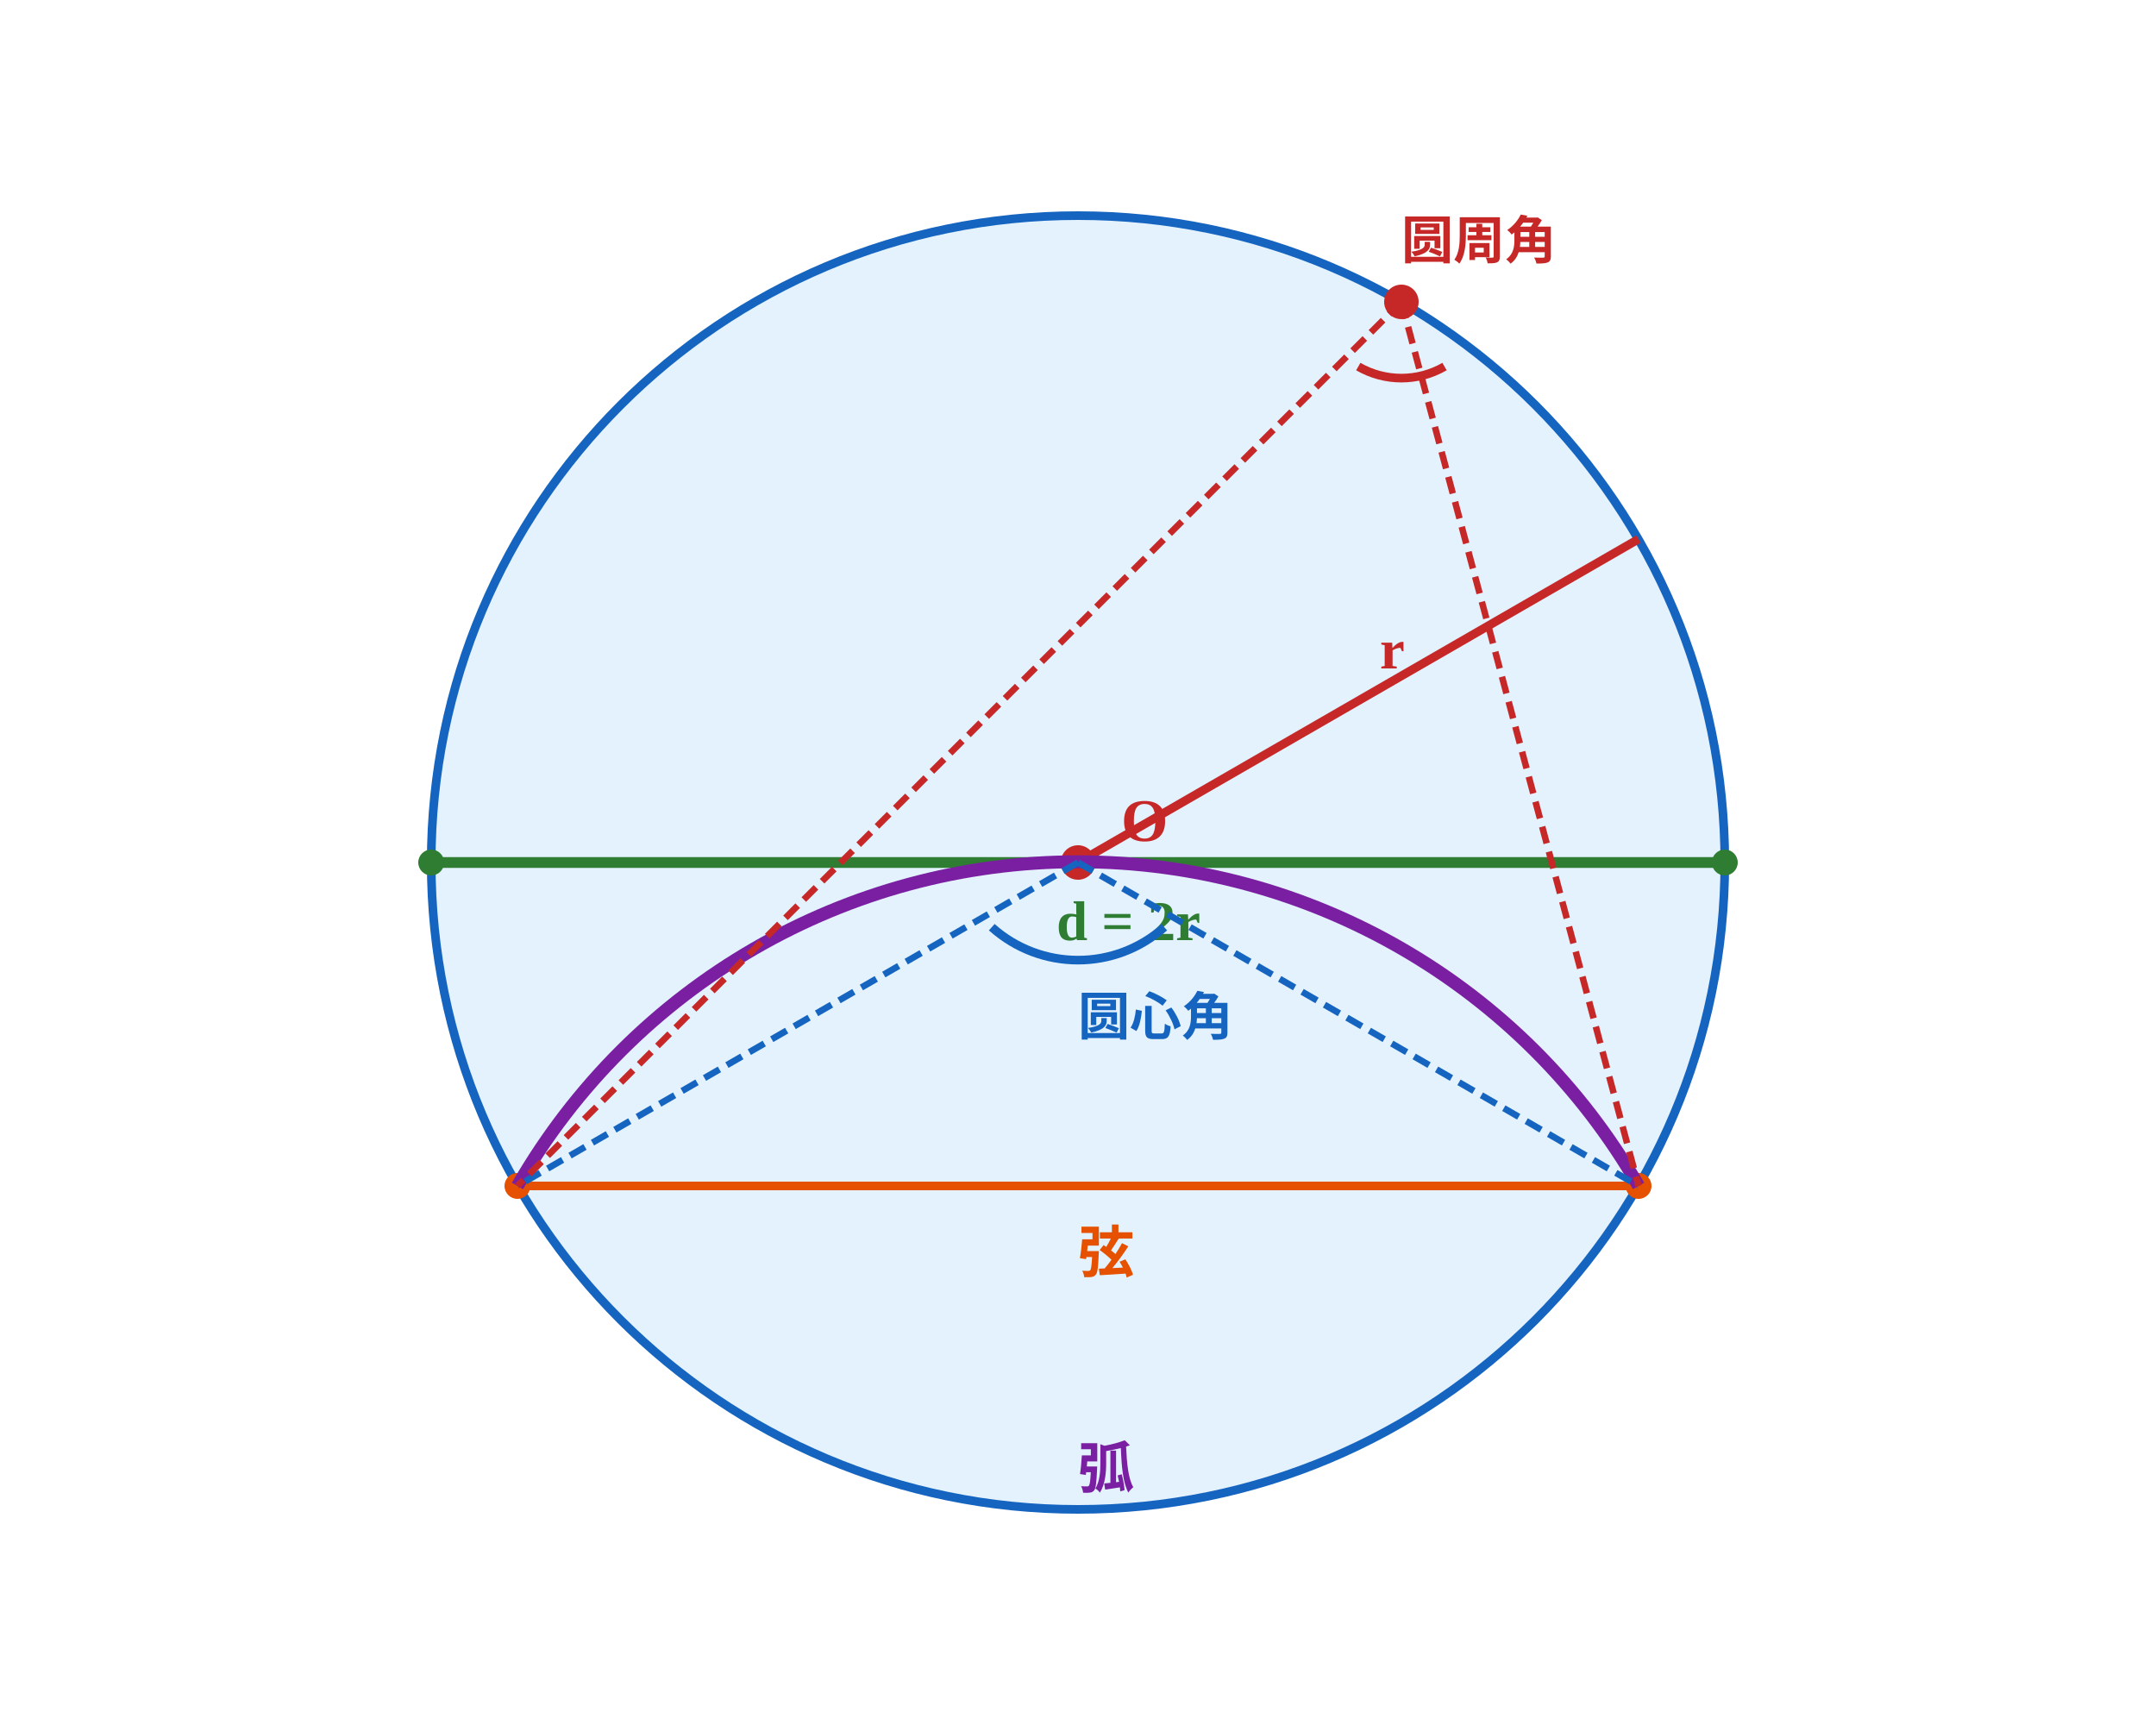
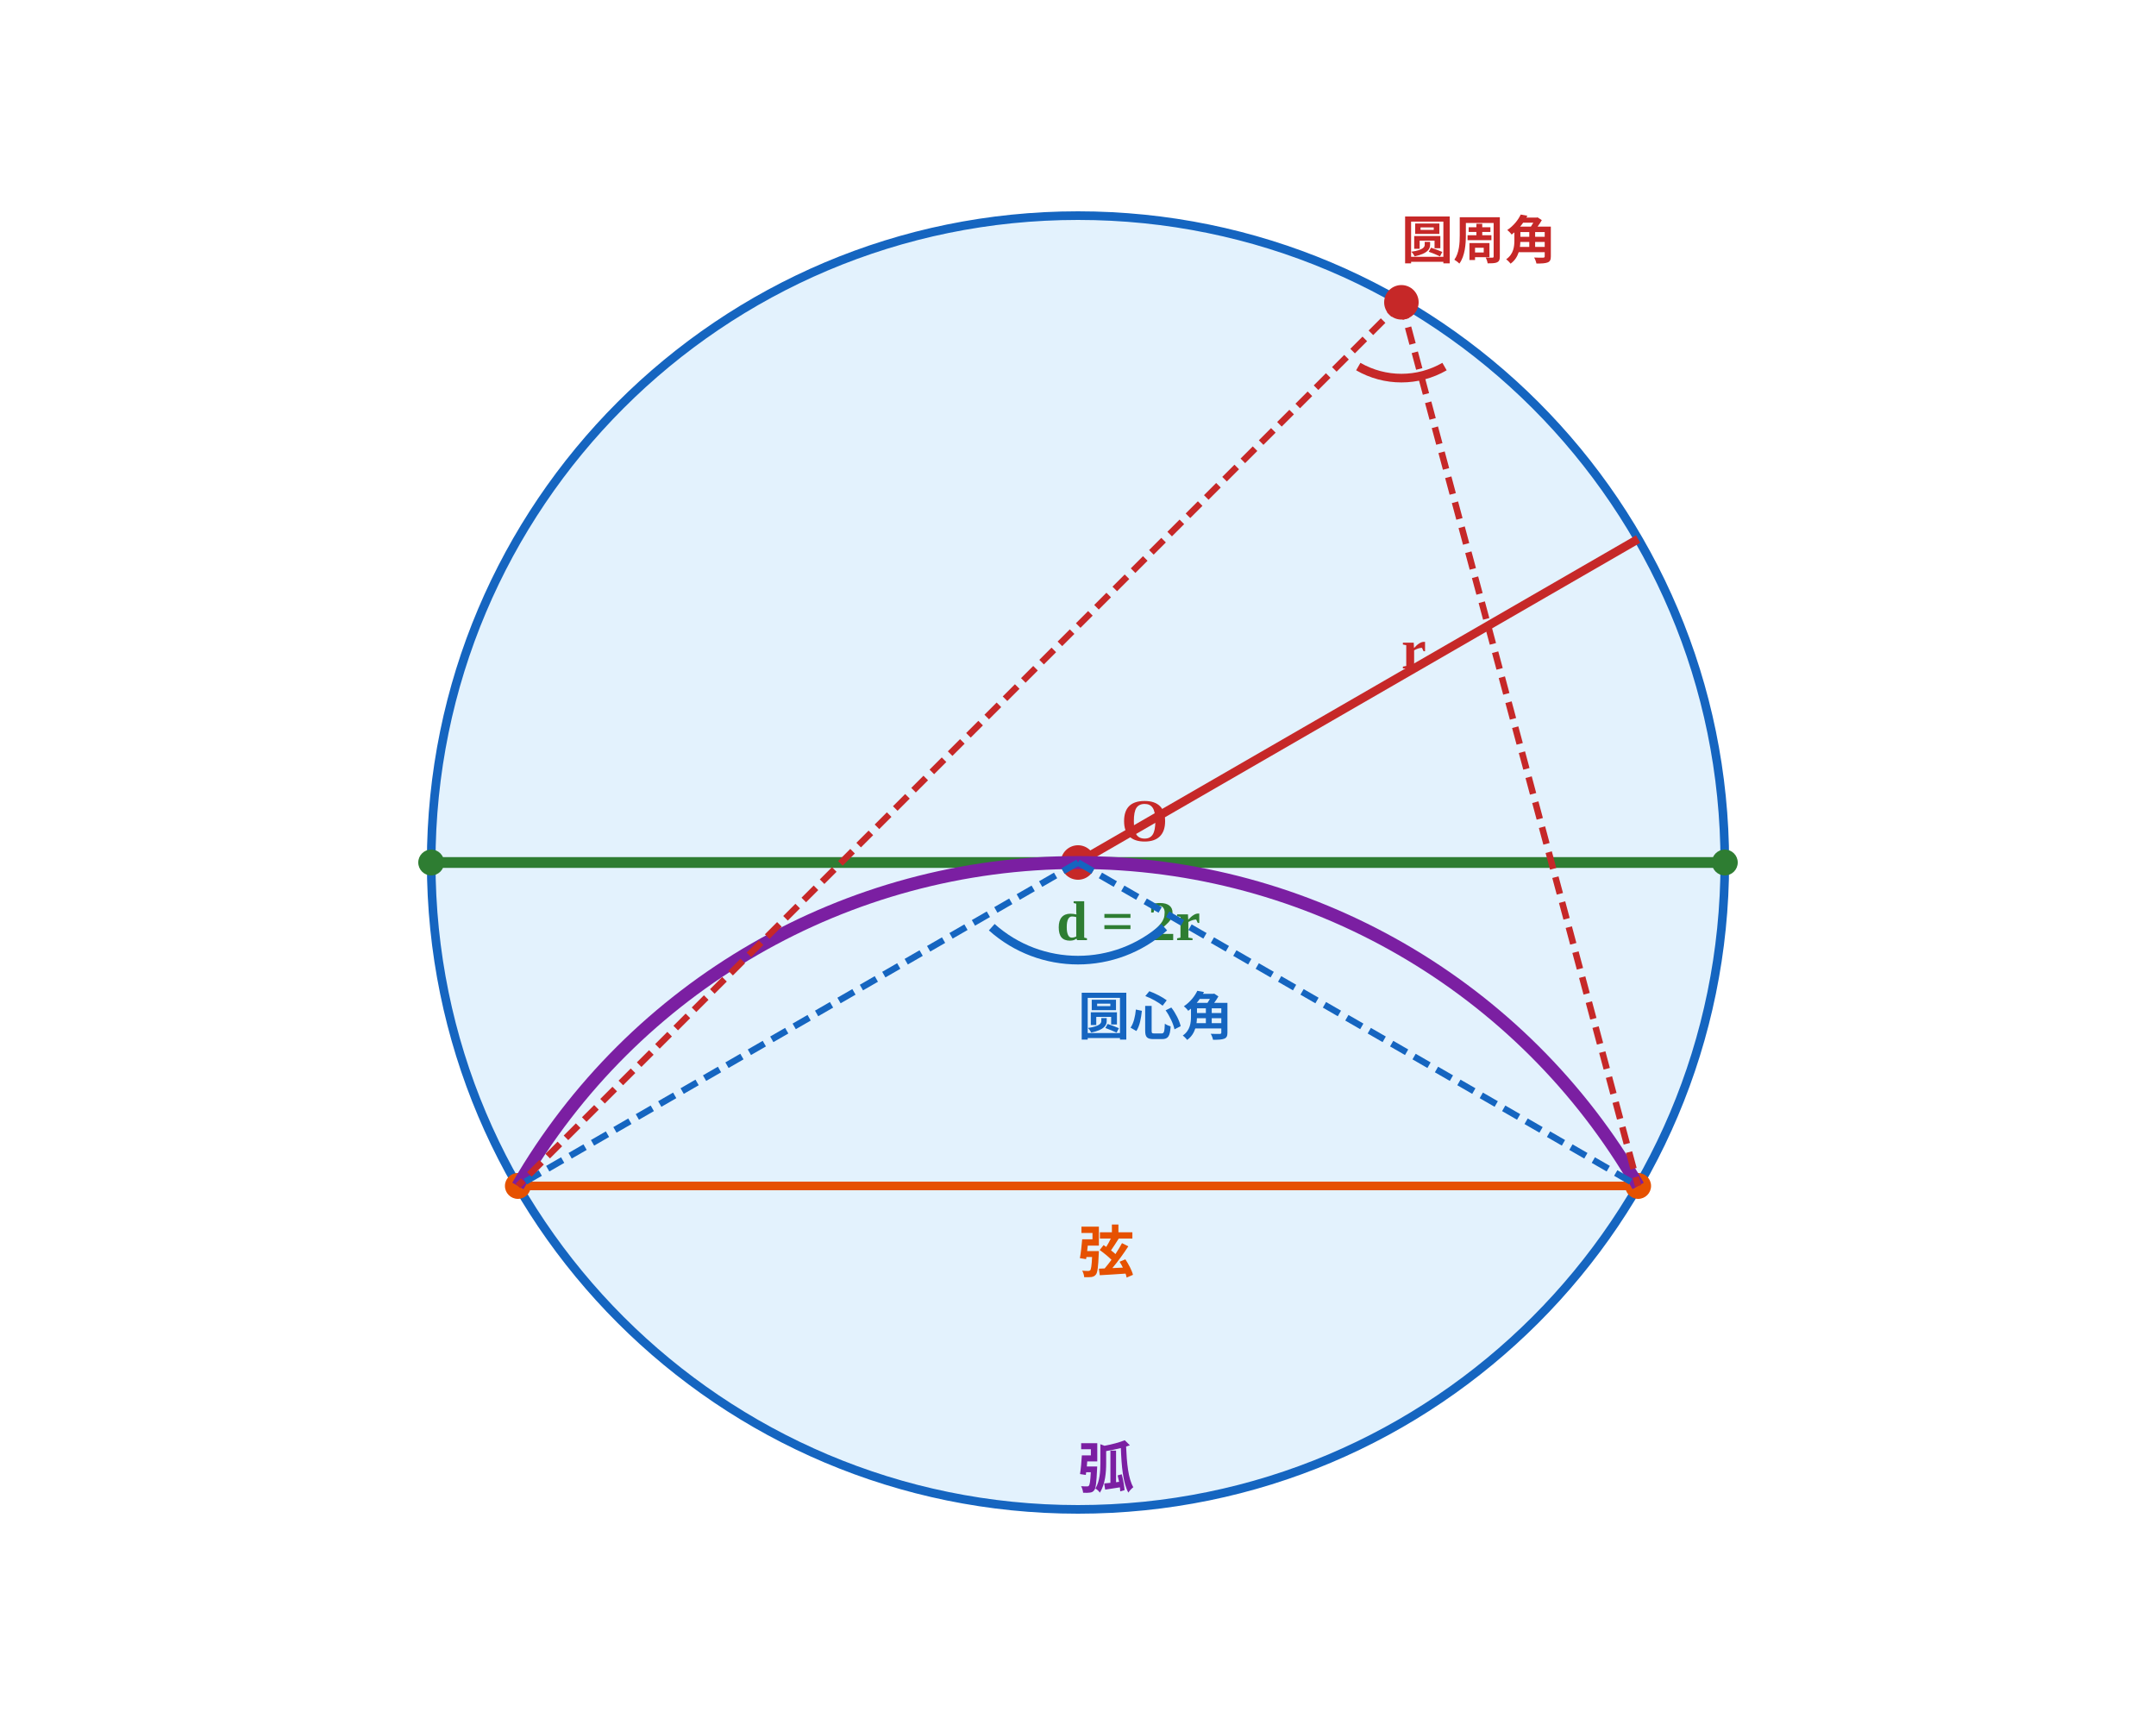
<svg xmlns="http://www.w3.org/2000/svg" viewBox="0 0 500 400" width="500" height="400">
  <circle cx="250" cy="200" r="150" fill="#e3f2fd" stroke="#1565c0" stroke-width="2" />
  <circle cx="250" cy="200" r="4" fill="#c62828" />
  <text x="260" y="195" font-size="14" font-weight="bold" fill="#c62828">O</text>
-   <line x1="250" y1="200" x2="380" y2="125" stroke="#c62828" stroke-width="2" />
-   <text x="320" y="155" font-size="13" fill="#c62828" font-weight="bold">r</text>
+   <line x1="250" y1="200" x2="379.9" y2="125" stroke="#c62828" stroke-width="2" />
+   <text x="325" y="155" font-size="13" fill="#c62828" font-weight="bold">r</text>
  <line x1="100" y1="200" x2="400" y2="200" stroke="#2e7d32" stroke-width="2.5" />
  <circle cx="100" cy="200" r="3" fill="#2e7d32" />
  <circle cx="400" cy="200" r="3" fill="#2e7d32" />
  <text x="245" y="218" font-size="13" fill="#2e7d32" font-weight="bold">d = 2r</text>
-   <line x1="120" y1="275" x2="380" y2="275" stroke="#e65100" stroke-width="2" />
-   <circle cx="120" cy="275" r="3" fill="#e65100" />
-   <circle cx="380" cy="275" r="3" fill="#e65100" />
+   <line x1="120.1" y1="275" x2="379.9" y2="275" stroke="#e65100" stroke-width="2" />
+   <circle cx="120.1" cy="275" r="3" fill="#e65100" />
+   <circle cx="379.9" cy="275" r="3" fill="#e65100" />
  <text x="250" y="295" font-size="13" fill="#e65100" font-weight="bold">弦</text>
-   <path d="M 120,275 A 150,150 0 0,1 380,275" fill="none" stroke="#7b1fa2" stroke-width="3" />
+   <path d="M 120.1,275 A 150,150 0 0,1 379.9,275" fill="none" stroke="#7b1fa2" stroke-width="3" />
  <text x="250" y="345" font-size="13" fill="#7b1fa2" font-weight="bold">弧</text>
-   <line x1="250" y1="200" x2="120" y2="275" stroke="#1565c0" stroke-width="1.5" stroke-dasharray="4,2" />
-   <line x1="250" y1="200" x2="380" y2="275" stroke="#1565c0" stroke-width="1.5" stroke-dasharray="4,2" />
+   <line x1="250" y1="200" x2="120.1" y2="275" stroke="#1565c0" stroke-width="1.5" stroke-dasharray="4,2" />
+   <line x1="250" y1="200" x2="379.9" y2="275" stroke="#1565c0" stroke-width="1.5" stroke-dasharray="4,2" />
  <path d="M 230,215 A 30,30 0 0,0 270,215" fill="none" stroke="#1565c0" stroke-width="2" />
  <text x="250" y="240" font-size="12" fill="#1565c0" font-weight="bold">圆心角</text>
-   <circle cx="325" cy="70" r="4" fill="#c62828" />
-   <line x1="325" y1="70" x2="120" y2="275" stroke="#c62828" stroke-width="1.5" stroke-dasharray="4,2" />
-   <line x1="325" y1="70" x2="380" y2="275" stroke="#c62828" stroke-width="1.5" stroke-dasharray="4,2" />
+   <circle cx="325" cy="70.1" r="4" fill="#c62828" />
+   <line x1="325" y1="70.1" x2="120.1" y2="275" stroke="#c62828" stroke-width="1.5" stroke-dasharray="4,2" />
+   <line x1="325" y1="70.1" x2="379.9" y2="275" stroke="#c62828" stroke-width="1.5" stroke-dasharray="4,2" />
  <path d="M 315,85 A 20,20 0 0,0 335,85" fill="none" stroke="#c62828" stroke-width="2" />
  <text x="325" y="60" font-size="12" fill="#c62828" font-weight="bold">圆周角</text>
</svg>
